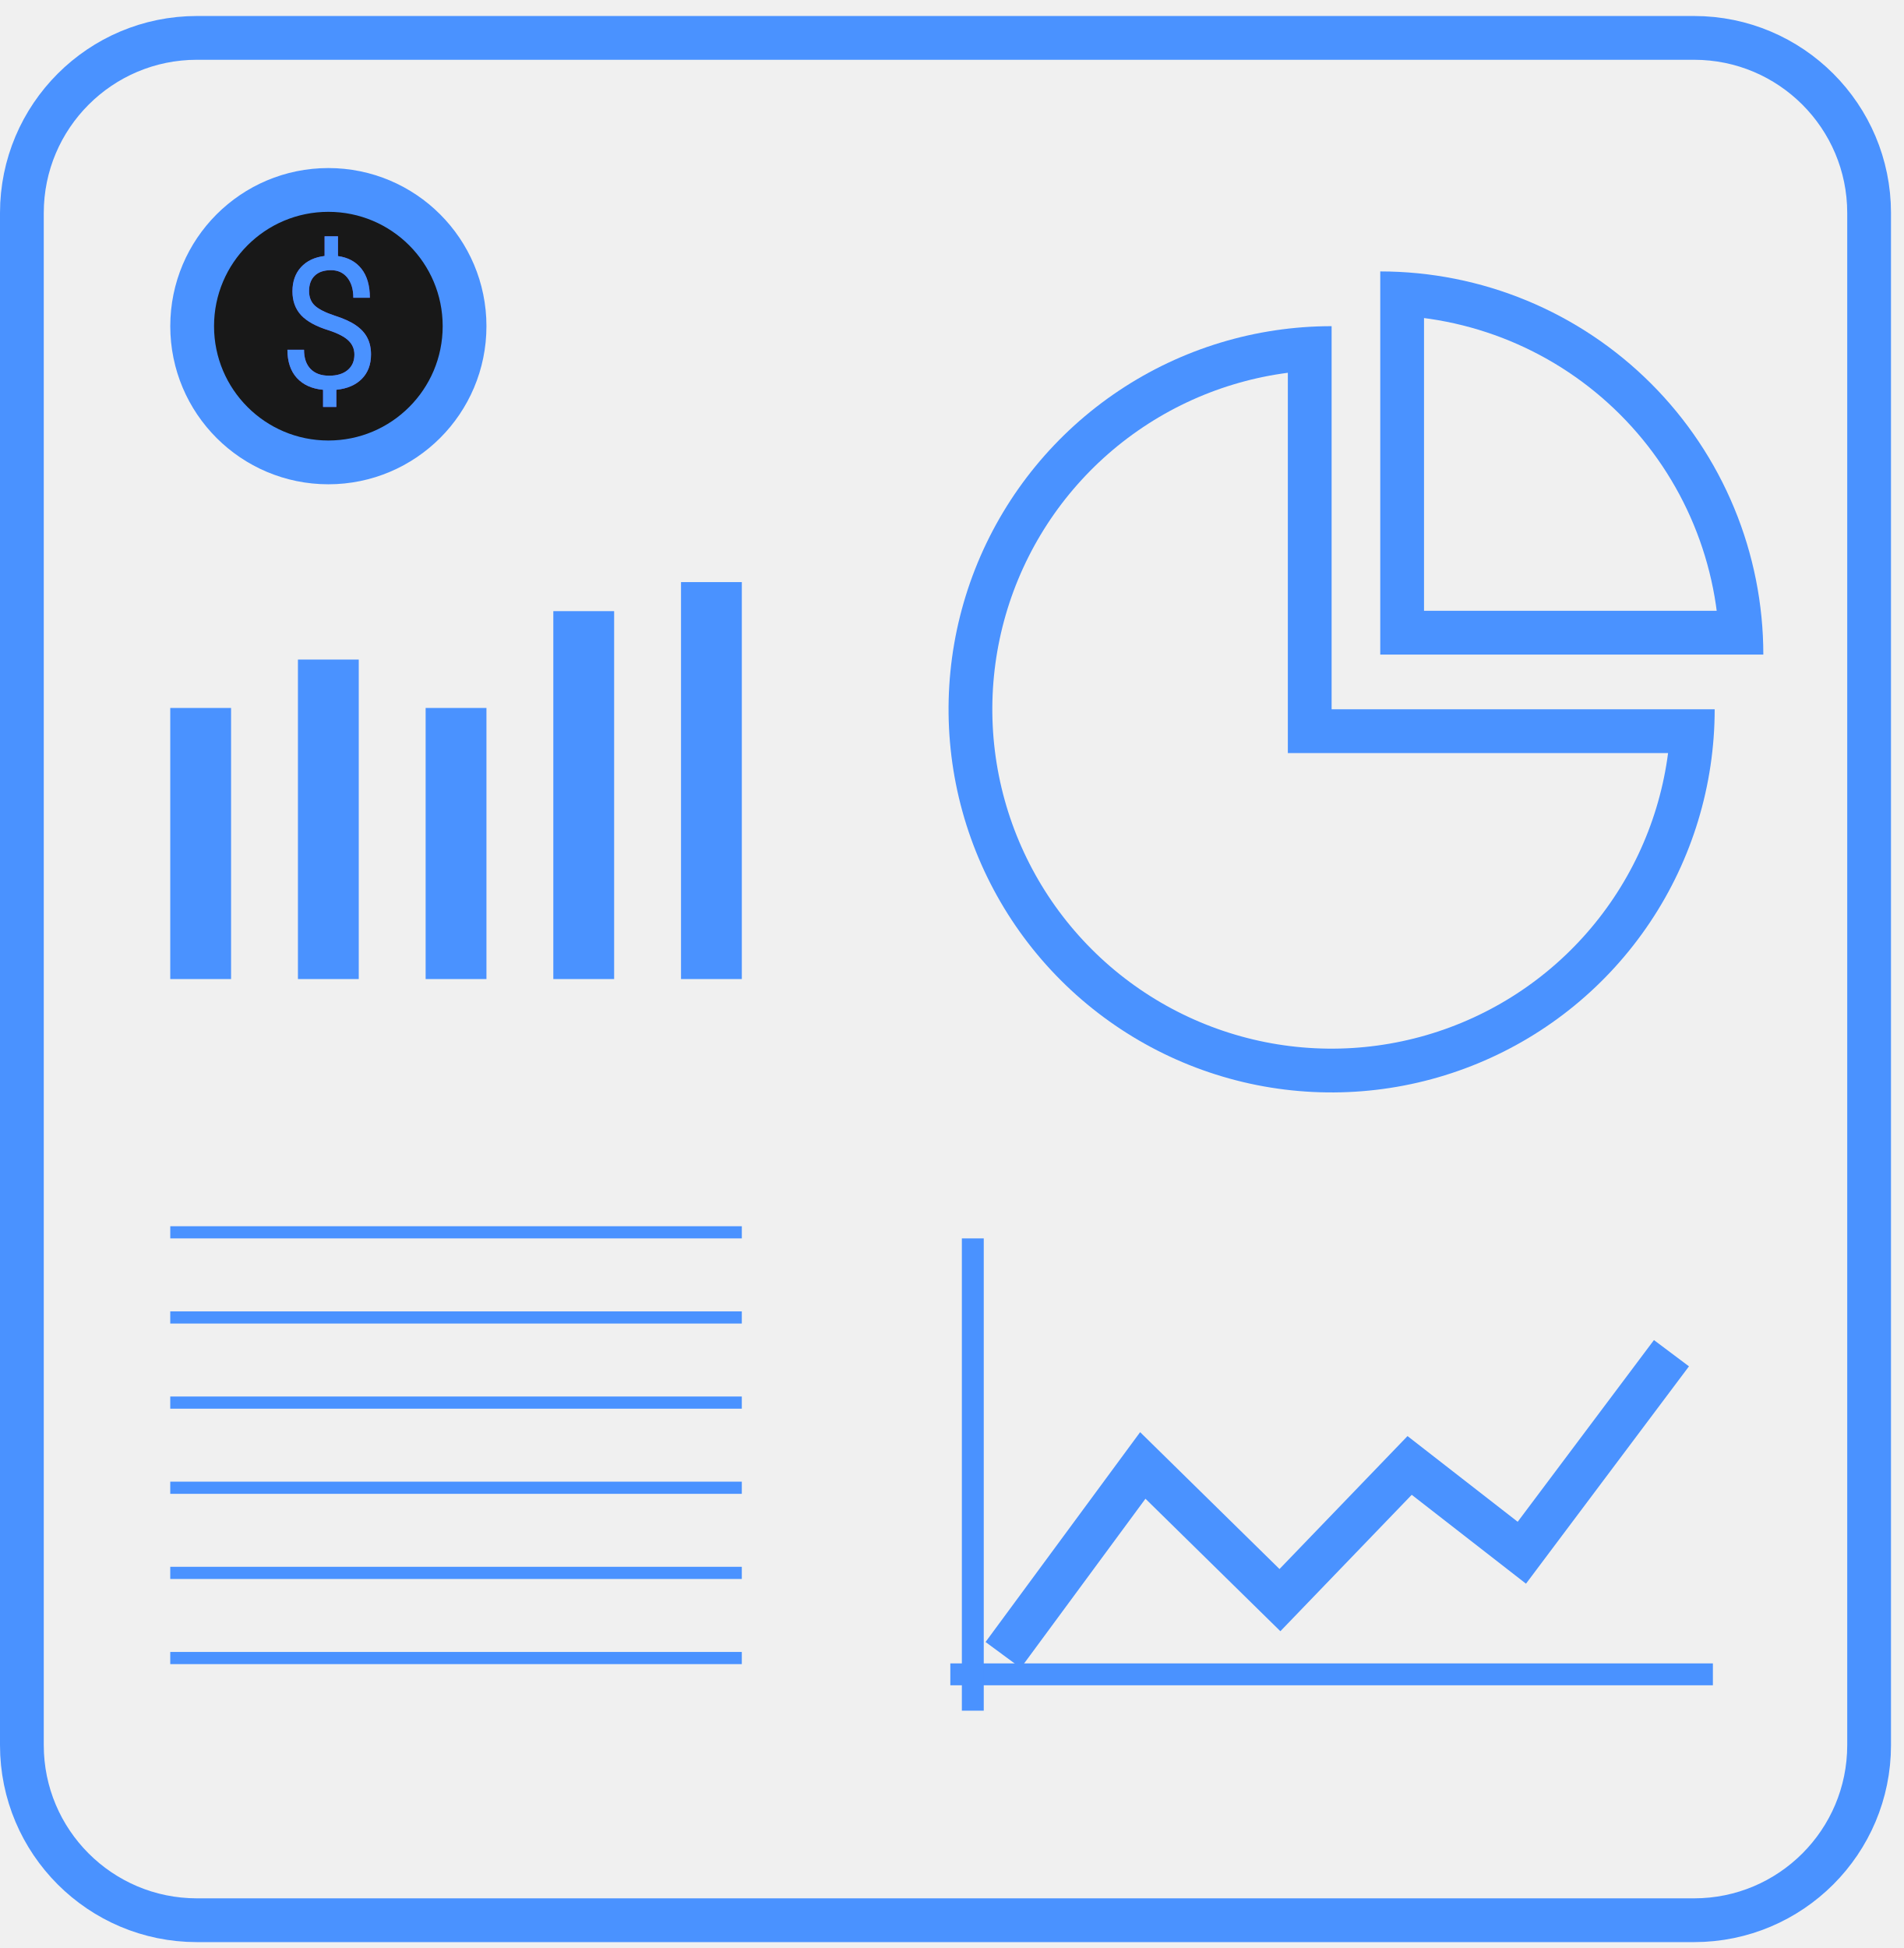
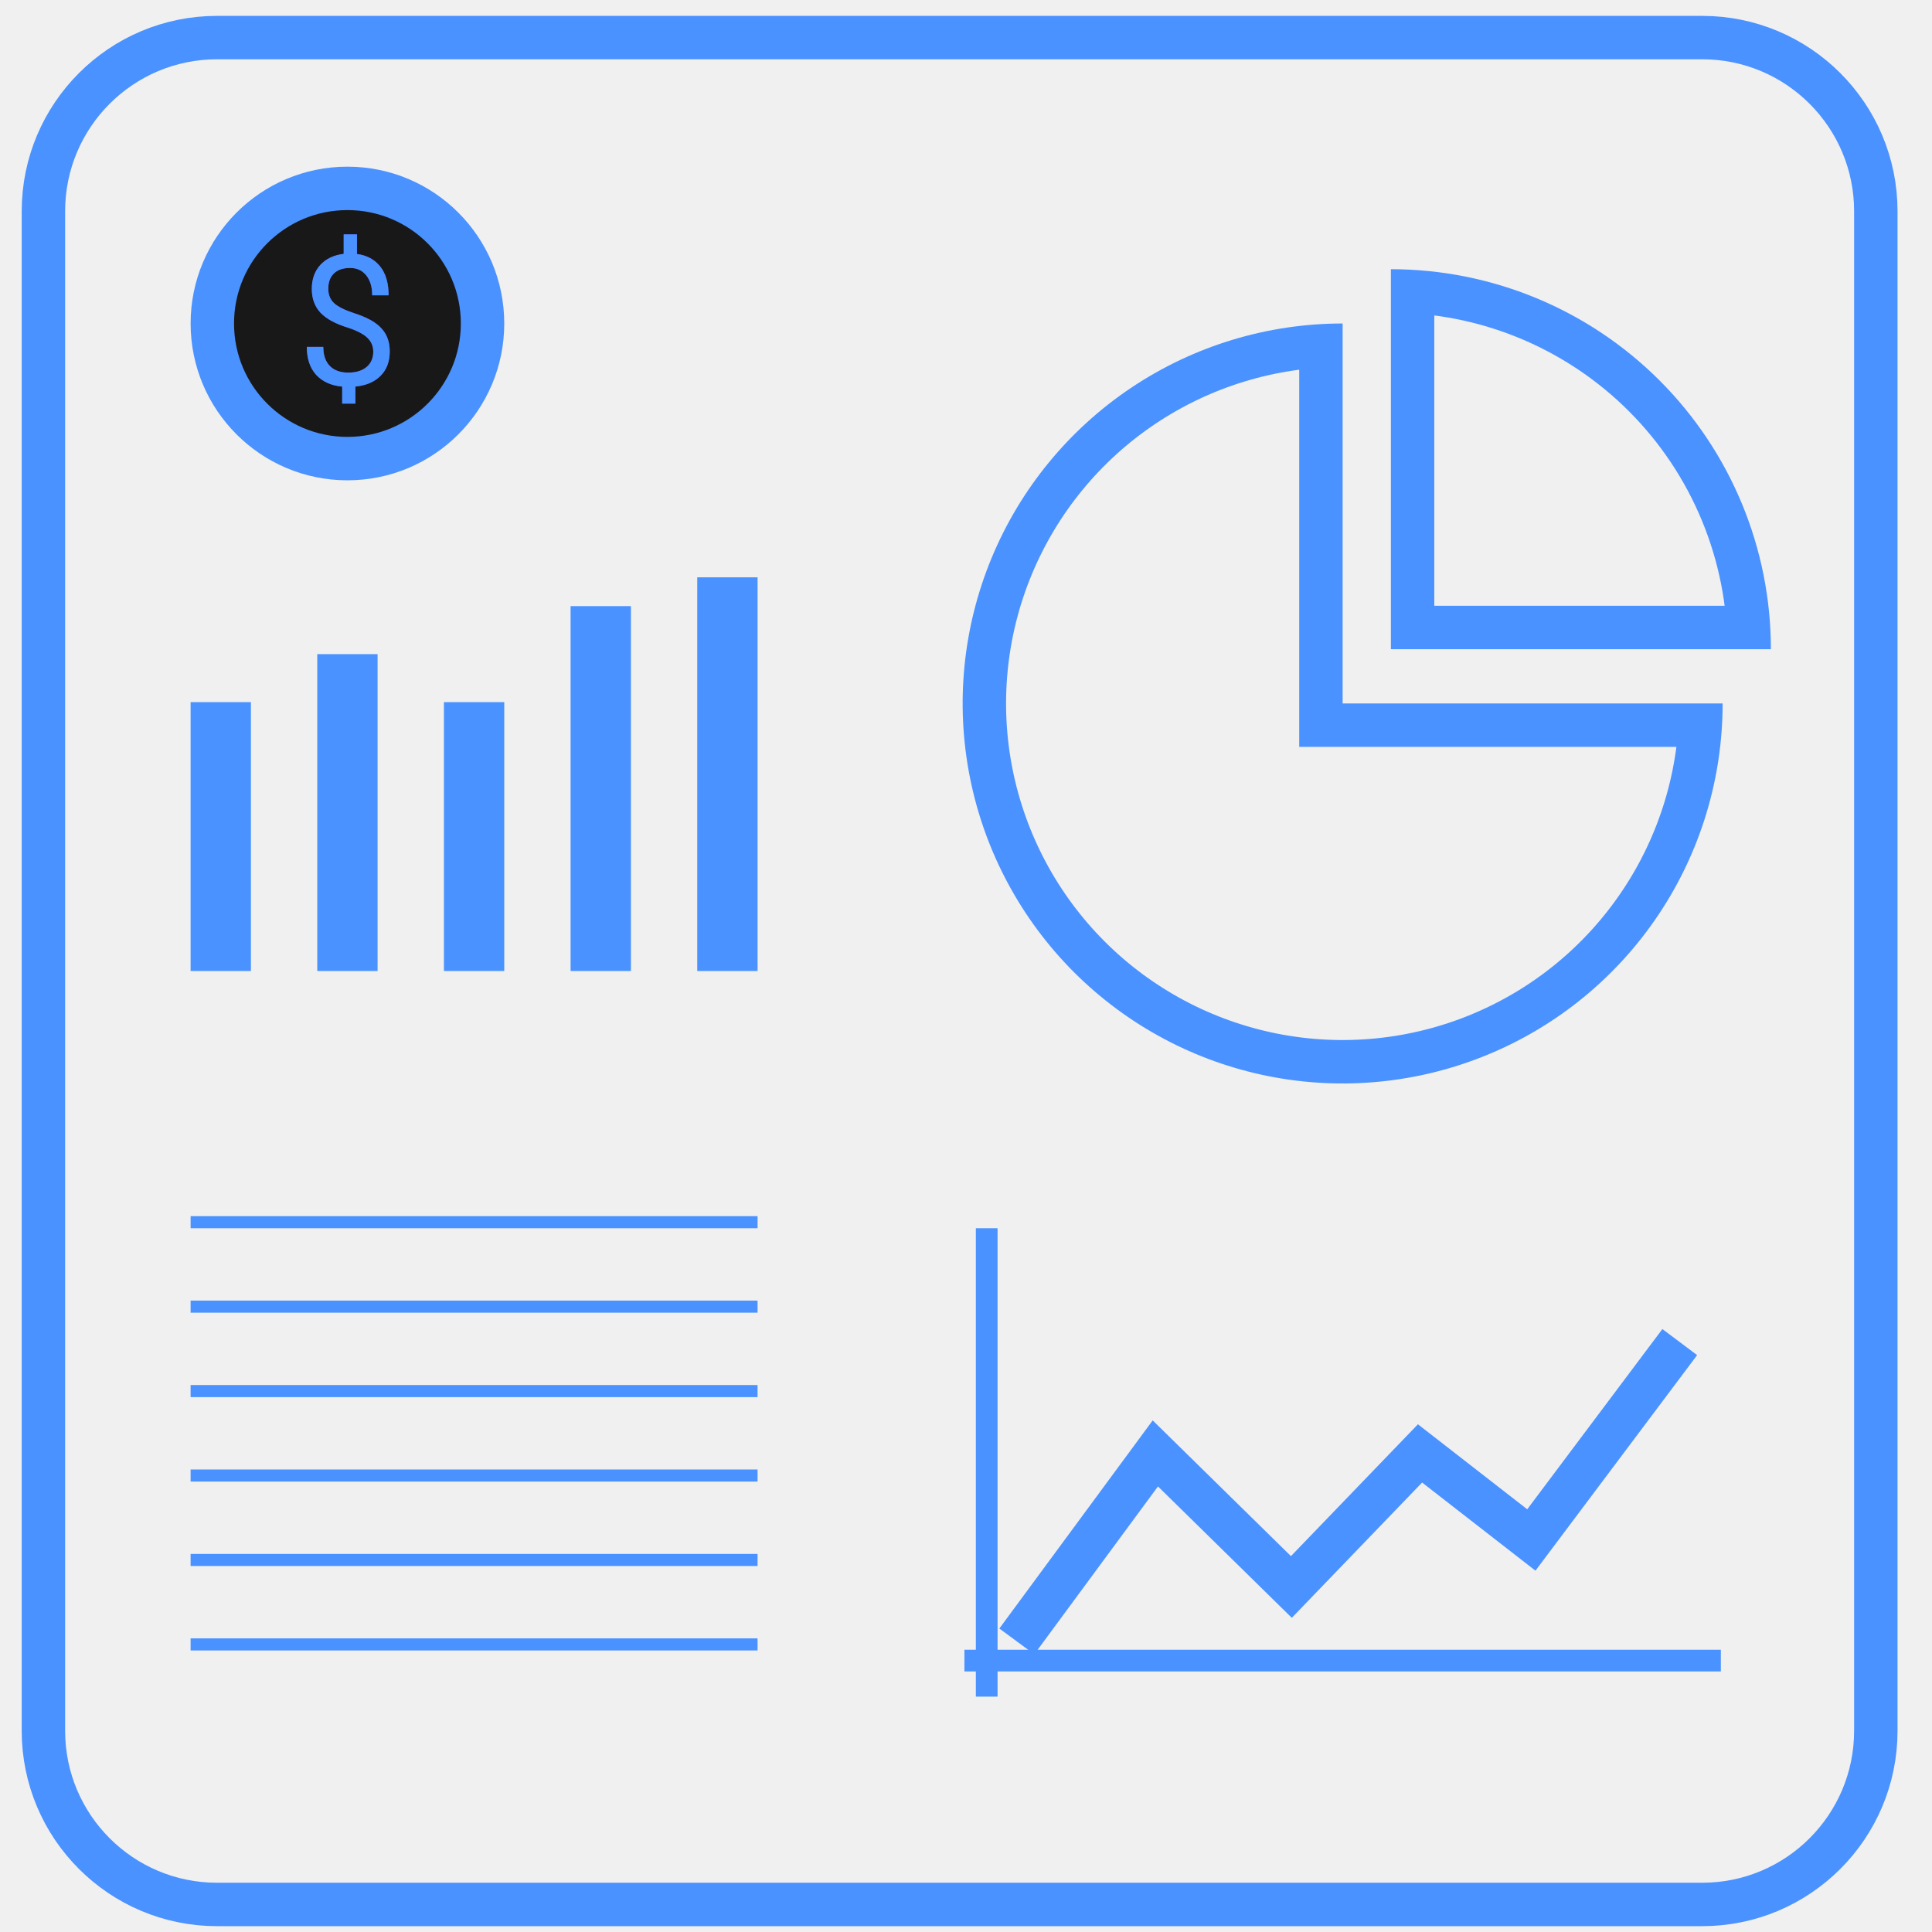
- <svg xmlns="http://www.w3.org/2000/svg" width="87" height="89" viewBox="0 0 87 89" fill="none">
+ <svg xmlns="http://www.w3.org/2000/svg" width="70" height="70" viewBox="0 0 87 89" fill="none">
  <path d="M9 1.731L77.412 1.731C81.831 1.731 85.412 5.313 85.412 9.731L85.412 79.731C85.412 84.149 81.831 87.731 77.412 87.731L9 87.731C4.582 87.731 1 84.149 1 79.731L1 9.731C1 5.313 4.582 1.731 9 1.731Z" stroke="#4A92FF" stroke-width="2" />
  <path d="M45.841 75.613L52.222 66.953L58.489 73.106L64.415 66.953L69.543 70.941L76.38 61.825" stroke="#4A92FF" stroke-width="2" />
  <line x1="43.427" y1="76.497" x2="78.273" y2="76.497" stroke="#4A92FF" />
  <line x1="44.454" y1="78.157" x2="44.454" y2="56.58" stroke="#4A92FF" />
  <mask id="path-5-inside-1" fill="white">
    <path d="M78.355 32.406C78.355 35.868 77.329 39.253 75.405 42.131C73.482 45.01 70.748 47.254 67.549 48.578C64.351 49.903 60.831 50.25 57.435 49.575C54.04 48.899 50.921 47.232 48.473 44.784C46.025 42.336 44.358 39.217 43.682 35.821C43.007 32.426 43.353 28.906 44.678 25.707C46.003 22.509 48.247 19.775 51.125 17.852C54.004 15.928 57.388 14.902 60.85 14.902L60.85 32.406H78.355Z" />
  </mask>
  <path d="M78.355 32.406C78.355 35.868 77.329 39.253 75.405 42.131C73.482 45.01 70.748 47.254 67.549 48.578C64.351 49.903 60.831 50.25 57.435 49.575C54.04 48.899 50.921 47.232 48.473 44.784C46.025 42.336 44.358 39.217 43.682 35.821C43.007 32.426 43.353 28.906 44.678 25.707C46.003 22.509 48.247 19.775 51.125 17.852C54.004 15.928 57.388 14.902 60.85 14.902L60.85 32.406H78.355Z" stroke="#4A92FF" stroke-width="4" mask="url(#path-5-inside-1)" />
  <mask id="path-6-inside-2" fill="white">
    <path d="M80.578 29.906C80.578 27.607 80.125 25.331 79.245 23.207C78.366 21.083 77.076 19.153 75.451 17.528C73.825 15.902 71.896 14.613 69.772 13.733C67.648 12.854 65.372 12.401 63.073 12.401L63.073 29.906H80.578Z" />
  </mask>
  <path d="M80.578 29.906C80.578 27.607 80.125 25.331 79.245 23.207C78.366 21.083 77.076 19.153 75.451 17.528C73.825 15.902 71.896 14.613 69.772 13.733C67.648 12.854 65.372 12.401 63.073 12.401L63.073 29.906H80.578Z" stroke="#4A92FF" stroke-width="4" mask="url(#path-6-inside-2)" />
  <rect x="7.781" y="56.024" width="26.118" height="0.556" fill="#4A92FF" />
  <rect x="7.78" y="59.914" width="26.118" height="0.556" fill="#4A92FF" />
  <rect x="7.78" y="63.804" width="26.118" height="0.556" fill="#4A92FF" />
  <rect x="7.78" y="67.694" width="26.118" height="0.556" fill="#4A92FF" />
  <rect x="7.78" y="71.584" width="26.118" height="0.556" fill="#4A92FF" />
  <rect x="7.78" y="75.474" width="26.118" height="0.556" fill="#4A92FF" />
  <rect x="7.78" y="32.345" width="2.779" height="12.386" fill="#4A92FF" />
  <rect x="13.615" y="30.134" width="2.779" height="14.597" fill="#4A92FF" />
  <rect x="19.45" y="32.345" width="2.779" height="12.386" fill="#4A92FF" />
  <rect x="25.285" y="27.922" width="2.779" height="16.809" fill="#4A92FF" />
  <rect x="31.12" y="26.595" width="2.779" height="18.136" fill="#4A92FF" />
  <circle cx="15.005" cy="14.902" r="6.224" fill="#181818" stroke="#4A92FF" stroke-width="2" />
  <mask id="path-19-inside-3" fill="white">
    <path d="M16.195 16.201C16.195 15.949 16.106 15.737 15.928 15.565C15.753 15.393 15.456 15.236 15.038 15.097C14.455 14.919 14.03 14.688 13.762 14.404C13.496 14.116 13.364 13.752 13.364 13.312C13.364 12.863 13.493 12.495 13.753 12.208C14.016 11.921 14.376 11.75 14.833 11.695V10.797H15.444V11.7C15.903 11.762 16.261 11.955 16.515 12.278C16.772 12.601 16.901 13.043 16.901 13.603H16.146C16.146 13.218 16.054 12.911 15.871 12.684C15.687 12.457 15.44 12.344 15.128 12.344C14.803 12.344 14.553 12.428 14.381 12.598C14.209 12.765 14.123 12.999 14.123 13.3C14.123 13.579 14.213 13.802 14.393 13.969C14.577 14.133 14.876 14.283 15.292 14.42C15.711 14.554 16.036 14.703 16.269 14.867C16.504 15.029 16.676 15.217 16.786 15.434C16.898 15.65 16.954 15.903 16.954 16.193C16.954 16.655 16.814 17.027 16.535 17.309C16.259 17.59 15.871 17.757 15.37 17.809V18.593H14.763V17.809C14.254 17.763 13.855 17.582 13.565 17.268C13.277 16.95 13.134 16.521 13.134 15.979H13.893C13.893 16.36 13.993 16.652 14.193 16.857C14.392 17.062 14.675 17.165 15.042 17.165C15.4 17.165 15.682 17.079 15.887 16.907C16.092 16.734 16.195 16.499 16.195 16.201Z" />
  </mask>
  <path d="M16.195 16.201C16.195 15.949 16.106 15.737 15.928 15.565C15.753 15.393 15.456 15.236 15.038 15.097C14.455 14.919 14.03 14.688 13.762 14.404C13.496 14.116 13.364 13.752 13.364 13.312C13.364 12.863 13.493 12.495 13.753 12.208C14.016 11.921 14.376 11.75 14.833 11.695V10.797H15.444V11.7C15.903 11.762 16.261 11.955 16.515 12.278C16.772 12.601 16.901 13.043 16.901 13.603H16.146C16.146 13.218 16.054 12.911 15.871 12.684C15.687 12.457 15.44 12.344 15.128 12.344C14.803 12.344 14.553 12.428 14.381 12.598C14.209 12.765 14.123 12.999 14.123 13.3C14.123 13.579 14.213 13.802 14.393 13.969C14.577 14.133 14.876 14.283 15.292 14.42C15.711 14.554 16.036 14.703 16.269 14.867C16.504 15.029 16.676 15.217 16.786 15.434C16.898 15.65 16.954 15.903 16.954 16.193C16.954 16.655 16.814 17.027 16.535 17.309C16.259 17.59 15.871 17.757 15.37 17.809V18.593H14.763V17.809C14.254 17.763 13.855 17.582 13.565 17.268C13.277 16.95 13.134 16.521 13.134 15.979H13.893C13.893 16.36 13.993 16.652 14.193 16.857C14.392 17.062 14.675 17.165 15.042 17.165C15.4 17.165 15.682 17.079 15.887 16.907C16.092 16.734 16.195 16.499 16.195 16.201Z" fill="#693BCC" />
  <path d="M15.928 15.565L14.024 17.499L14.031 17.506L14.039 17.514L15.928 15.565ZM15.038 15.097L15.896 12.522L15.863 12.511L15.83 12.501L15.038 15.097ZM13.762 14.404L11.768 16.245L11.777 16.255L11.786 16.265L13.762 14.404ZM13.753 12.208L11.75 10.377L11.745 10.382L11.741 10.387L13.753 12.208ZM14.833 11.695L15.155 14.39L17.547 14.104V11.695H14.833ZM14.833 10.797V8.082H12.118V10.797H14.833ZM15.444 10.797H18.158V8.082H15.444V10.797ZM15.444 11.7H12.73V14.068L15.076 14.389L15.444 11.7ZM16.515 12.278L14.383 13.958L14.392 13.969L16.515 12.278ZM16.901 13.603V16.318H19.615V13.603H16.901ZM16.146 13.603H13.431V16.318H16.146V13.603ZM14.381 12.598L16.269 14.548L16.277 14.54L16.285 14.533L14.381 12.598ZM14.393 13.969L12.551 15.962L12.567 15.976L12.583 15.991L14.393 13.969ZM15.292 14.42L14.444 16.998L14.454 17.002L14.464 17.005L15.292 14.42ZM16.269 14.867L14.704 17.085L14.718 17.095L14.733 17.105L16.269 14.867ZM16.786 15.434L14.364 16.66L14.37 16.672L14.377 16.684L16.786 15.434ZM16.535 17.309L14.607 15.399L14.598 15.408L16.535 17.309ZM15.37 17.809L15.09 15.11L12.656 15.362V17.809H15.37ZM15.37 18.593V21.307H18.084V18.593H15.37ZM14.763 18.593H12.049V21.307H14.763V18.593ZM14.763 17.809H17.477V15.332L15.01 15.106L14.763 17.809ZM13.565 17.268L11.552 19.089L11.56 19.098L11.569 19.107L13.565 17.268ZM13.134 15.979V13.265H10.419V15.979H13.134ZM13.893 15.979H16.607V13.265H13.893V15.979ZM18.909 16.201C18.909 15.228 18.532 14.309 17.817 13.616L14.039 17.514C13.885 17.365 13.733 17.16 13.625 16.903C13.518 16.646 13.481 16.401 13.481 16.201H18.909ZM17.832 13.63C17.212 13.02 16.442 12.704 15.896 12.522L14.179 17.672C14.29 17.709 14.326 17.729 14.312 17.721C14.303 17.717 14.271 17.699 14.224 17.667C14.178 17.634 14.106 17.58 14.024 17.499L17.832 13.63ZM15.83 12.501C15.752 12.477 15.694 12.456 15.651 12.438C15.607 12.421 15.585 12.409 15.578 12.405C15.571 12.402 15.584 12.408 15.612 12.429C15.64 12.45 15.684 12.486 15.737 12.542L11.786 16.265C12.51 17.034 13.441 17.448 14.245 17.693L15.83 12.501ZM15.755 12.562C15.864 12.68 15.955 12.826 16.013 12.985C16.069 13.139 16.078 13.258 16.078 13.312H10.649C10.649 14.342 10.98 15.392 11.768 16.245L15.755 12.562ZM16.078 13.312C16.078 13.35 16.072 13.457 16.02 13.604C15.967 13.756 15.879 13.904 15.766 14.029L11.741 10.387C10.959 11.252 10.649 12.304 10.649 13.312H16.078ZM15.757 14.04C15.646 14.161 15.515 14.255 15.385 14.316C15.262 14.375 15.175 14.388 15.155 14.39L14.51 9C13.531 9.118 12.529 9.525 11.75 10.377L15.757 14.04ZM17.547 11.695V10.797H12.118V11.695H17.547ZM14.833 13.511H15.444V8.082H14.833V13.511ZM12.73 10.797V11.7H18.158V10.797H12.73ZM15.076 14.389C15.028 14.382 14.912 14.358 14.766 14.279C14.614 14.197 14.482 14.084 14.383 13.958L18.647 10.598C17.9 9.651 16.871 9.155 15.812 9.01L15.076 14.389ZM14.392 13.969C14.149 13.664 14.186 13.438 14.186 13.603H19.615C19.615 12.647 19.395 11.537 18.638 10.587L14.392 13.969ZM16.901 10.889H16.146V16.318H16.901V10.889ZM18.86 13.603C18.86 12.798 18.666 11.825 17.983 10.979L13.759 14.389C13.443 13.998 13.431 13.637 13.431 13.603H18.86ZM17.983 10.979C17.245 10.065 16.195 9.629 15.128 9.629V15.058C14.95 15.058 14.695 15.024 14.416 14.896C14.132 14.766 13.911 14.578 13.759 14.389L17.983 10.979ZM15.128 9.629C14.344 9.629 13.313 9.841 12.477 10.664L16.285 14.533C15.794 15.016 15.261 15.058 15.128 15.058V9.629ZM12.493 10.648C11.665 11.45 11.408 12.462 11.408 13.3H16.837C16.837 13.405 16.822 13.598 16.734 13.837C16.642 14.087 16.487 14.337 16.269 14.548L12.493 10.648ZM11.408 13.3C11.408 14.223 11.737 15.21 12.551 15.962L16.236 11.975C16.432 12.157 16.598 12.39 16.706 12.658C16.811 12.917 16.837 13.145 16.837 13.3H11.408ZM12.583 15.991C13.184 16.529 13.907 16.822 14.444 16.998L16.14 11.842C16.084 11.823 16.043 11.808 16.014 11.796C15.984 11.784 15.972 11.778 15.974 11.779C15.975 11.78 15.998 11.791 16.035 11.815C16.071 11.839 16.131 11.881 16.204 11.947L12.583 15.991ZM14.464 17.005C14.593 17.046 14.675 17.079 14.72 17.1C14.767 17.122 14.754 17.12 14.704 17.085L17.834 12.65C17.288 12.264 16.675 12.013 16.12 11.835L14.464 17.005ZM14.733 17.105C14.66 17.055 14.494 16.917 14.364 16.66L19.207 14.207C18.858 13.518 18.348 13.002 17.804 12.629L14.733 17.105ZM14.377 16.684C14.253 16.446 14.24 16.255 14.24 16.193H19.668C19.668 15.55 19.543 14.853 19.195 14.183L14.377 16.684ZM14.24 16.193C14.24 16.151 14.246 16.029 14.308 15.865C14.372 15.694 14.476 15.531 14.607 15.399L18.464 19.219C19.33 18.344 19.668 17.242 19.668 16.193H14.24ZM14.598 15.408C14.724 15.279 14.858 15.197 14.966 15.151C15.066 15.108 15.118 15.107 15.09 15.11L15.65 20.509C16.603 20.41 17.644 20.055 18.474 19.209L14.598 15.408ZM12.656 17.809V18.593H18.084V17.809H12.656ZM15.37 15.879H14.763V21.307H15.37V15.879ZM17.477 18.593V17.809H12.049V18.593H17.477ZM15.01 15.106C15.008 15.106 15.082 15.113 15.2 15.166C15.324 15.222 15.452 15.311 15.56 15.428L11.569 19.107C12.4 20.009 13.475 20.417 14.516 20.512L15.01 15.106ZM15.577 15.446C15.699 15.582 15.776 15.727 15.816 15.847C15.853 15.958 15.848 16.013 15.848 15.979H10.419C10.419 17.009 10.703 18.151 11.552 19.089L15.577 15.446ZM13.134 18.694H13.893V13.265H13.134V18.694ZM11.179 15.979C11.179 16.828 11.41 17.89 12.247 18.75L16.137 14.964C16.576 15.415 16.607 15.891 16.607 15.979H11.179ZM12.247 18.75C13.091 19.618 14.159 19.879 15.042 19.879V14.451C15.108 14.451 15.268 14.46 15.479 14.536C15.703 14.617 15.937 14.758 16.137 14.964L12.247 18.75ZM15.042 19.879C15.822 19.879 16.795 19.689 17.633 18.985L14.141 14.828C14.569 14.469 14.978 14.451 15.042 14.451V19.879ZM17.633 18.985C18.526 18.235 18.909 17.199 18.909 16.201H13.481C13.481 16.036 13.51 15.791 13.63 15.516C13.754 15.233 13.938 14.999 14.141 14.828L17.633 18.985Z" fill="#4A92FF" mask="url(#path-19-inside-3)" />
</svg>
